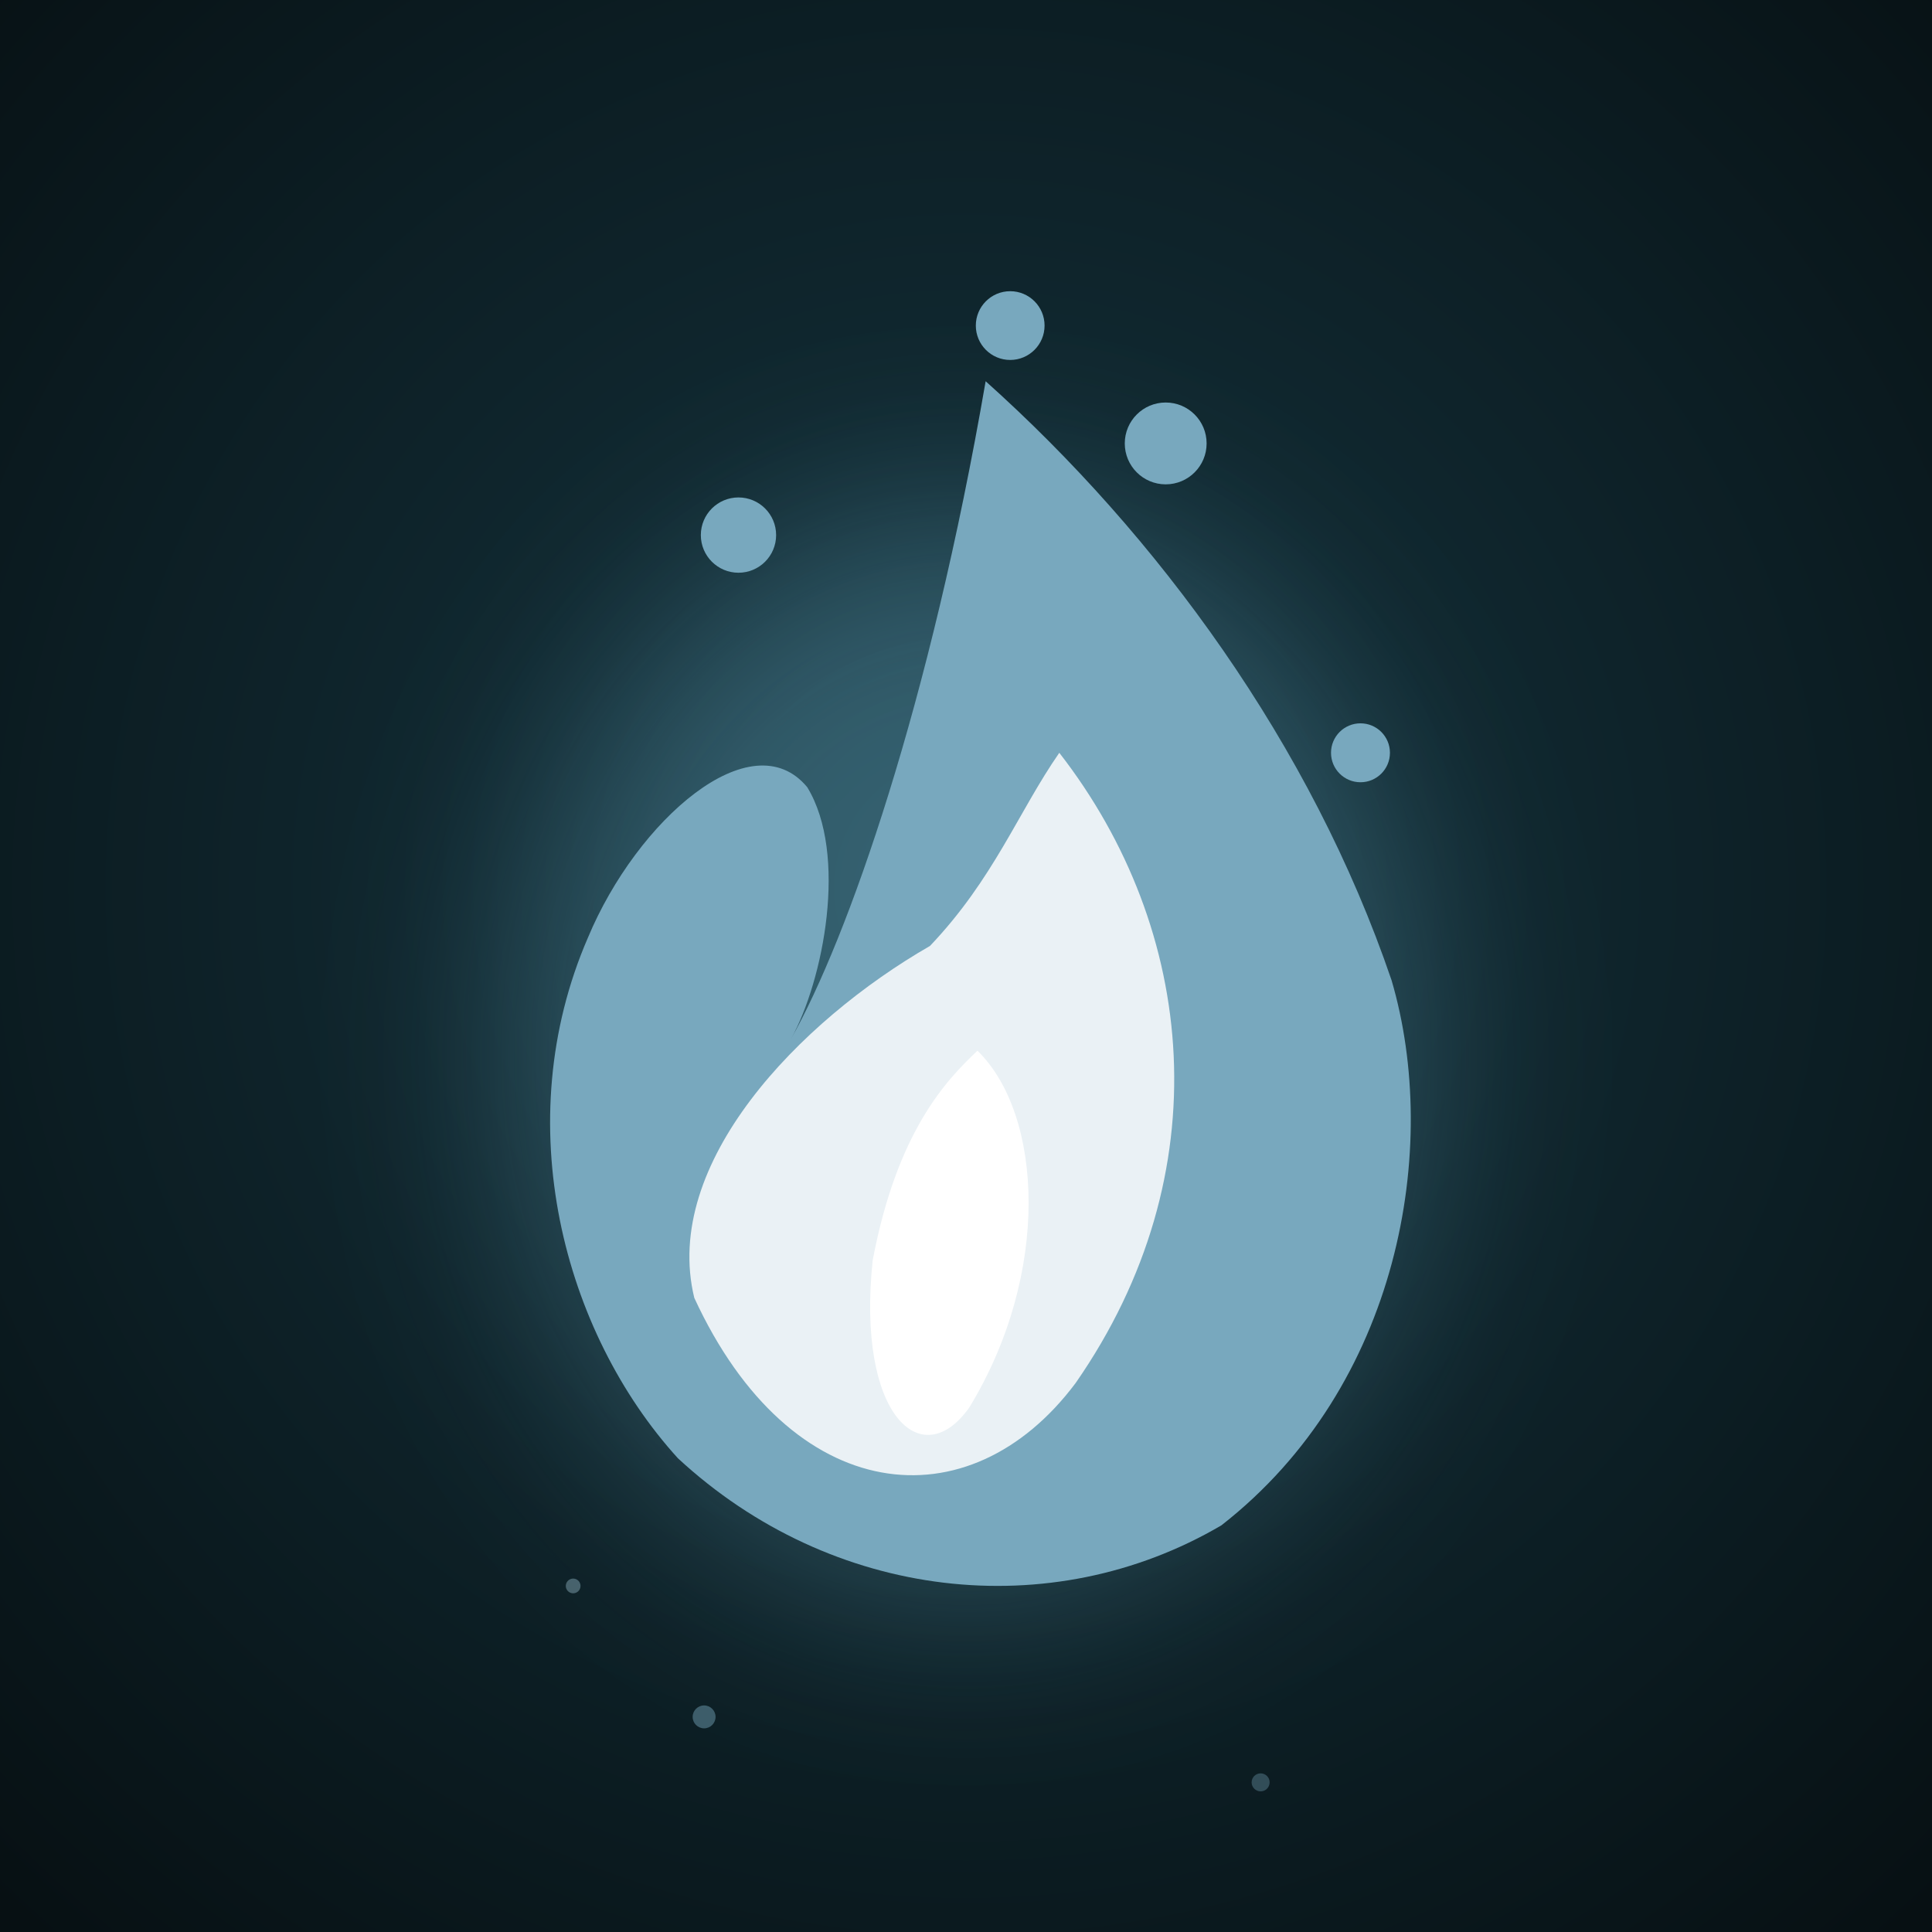
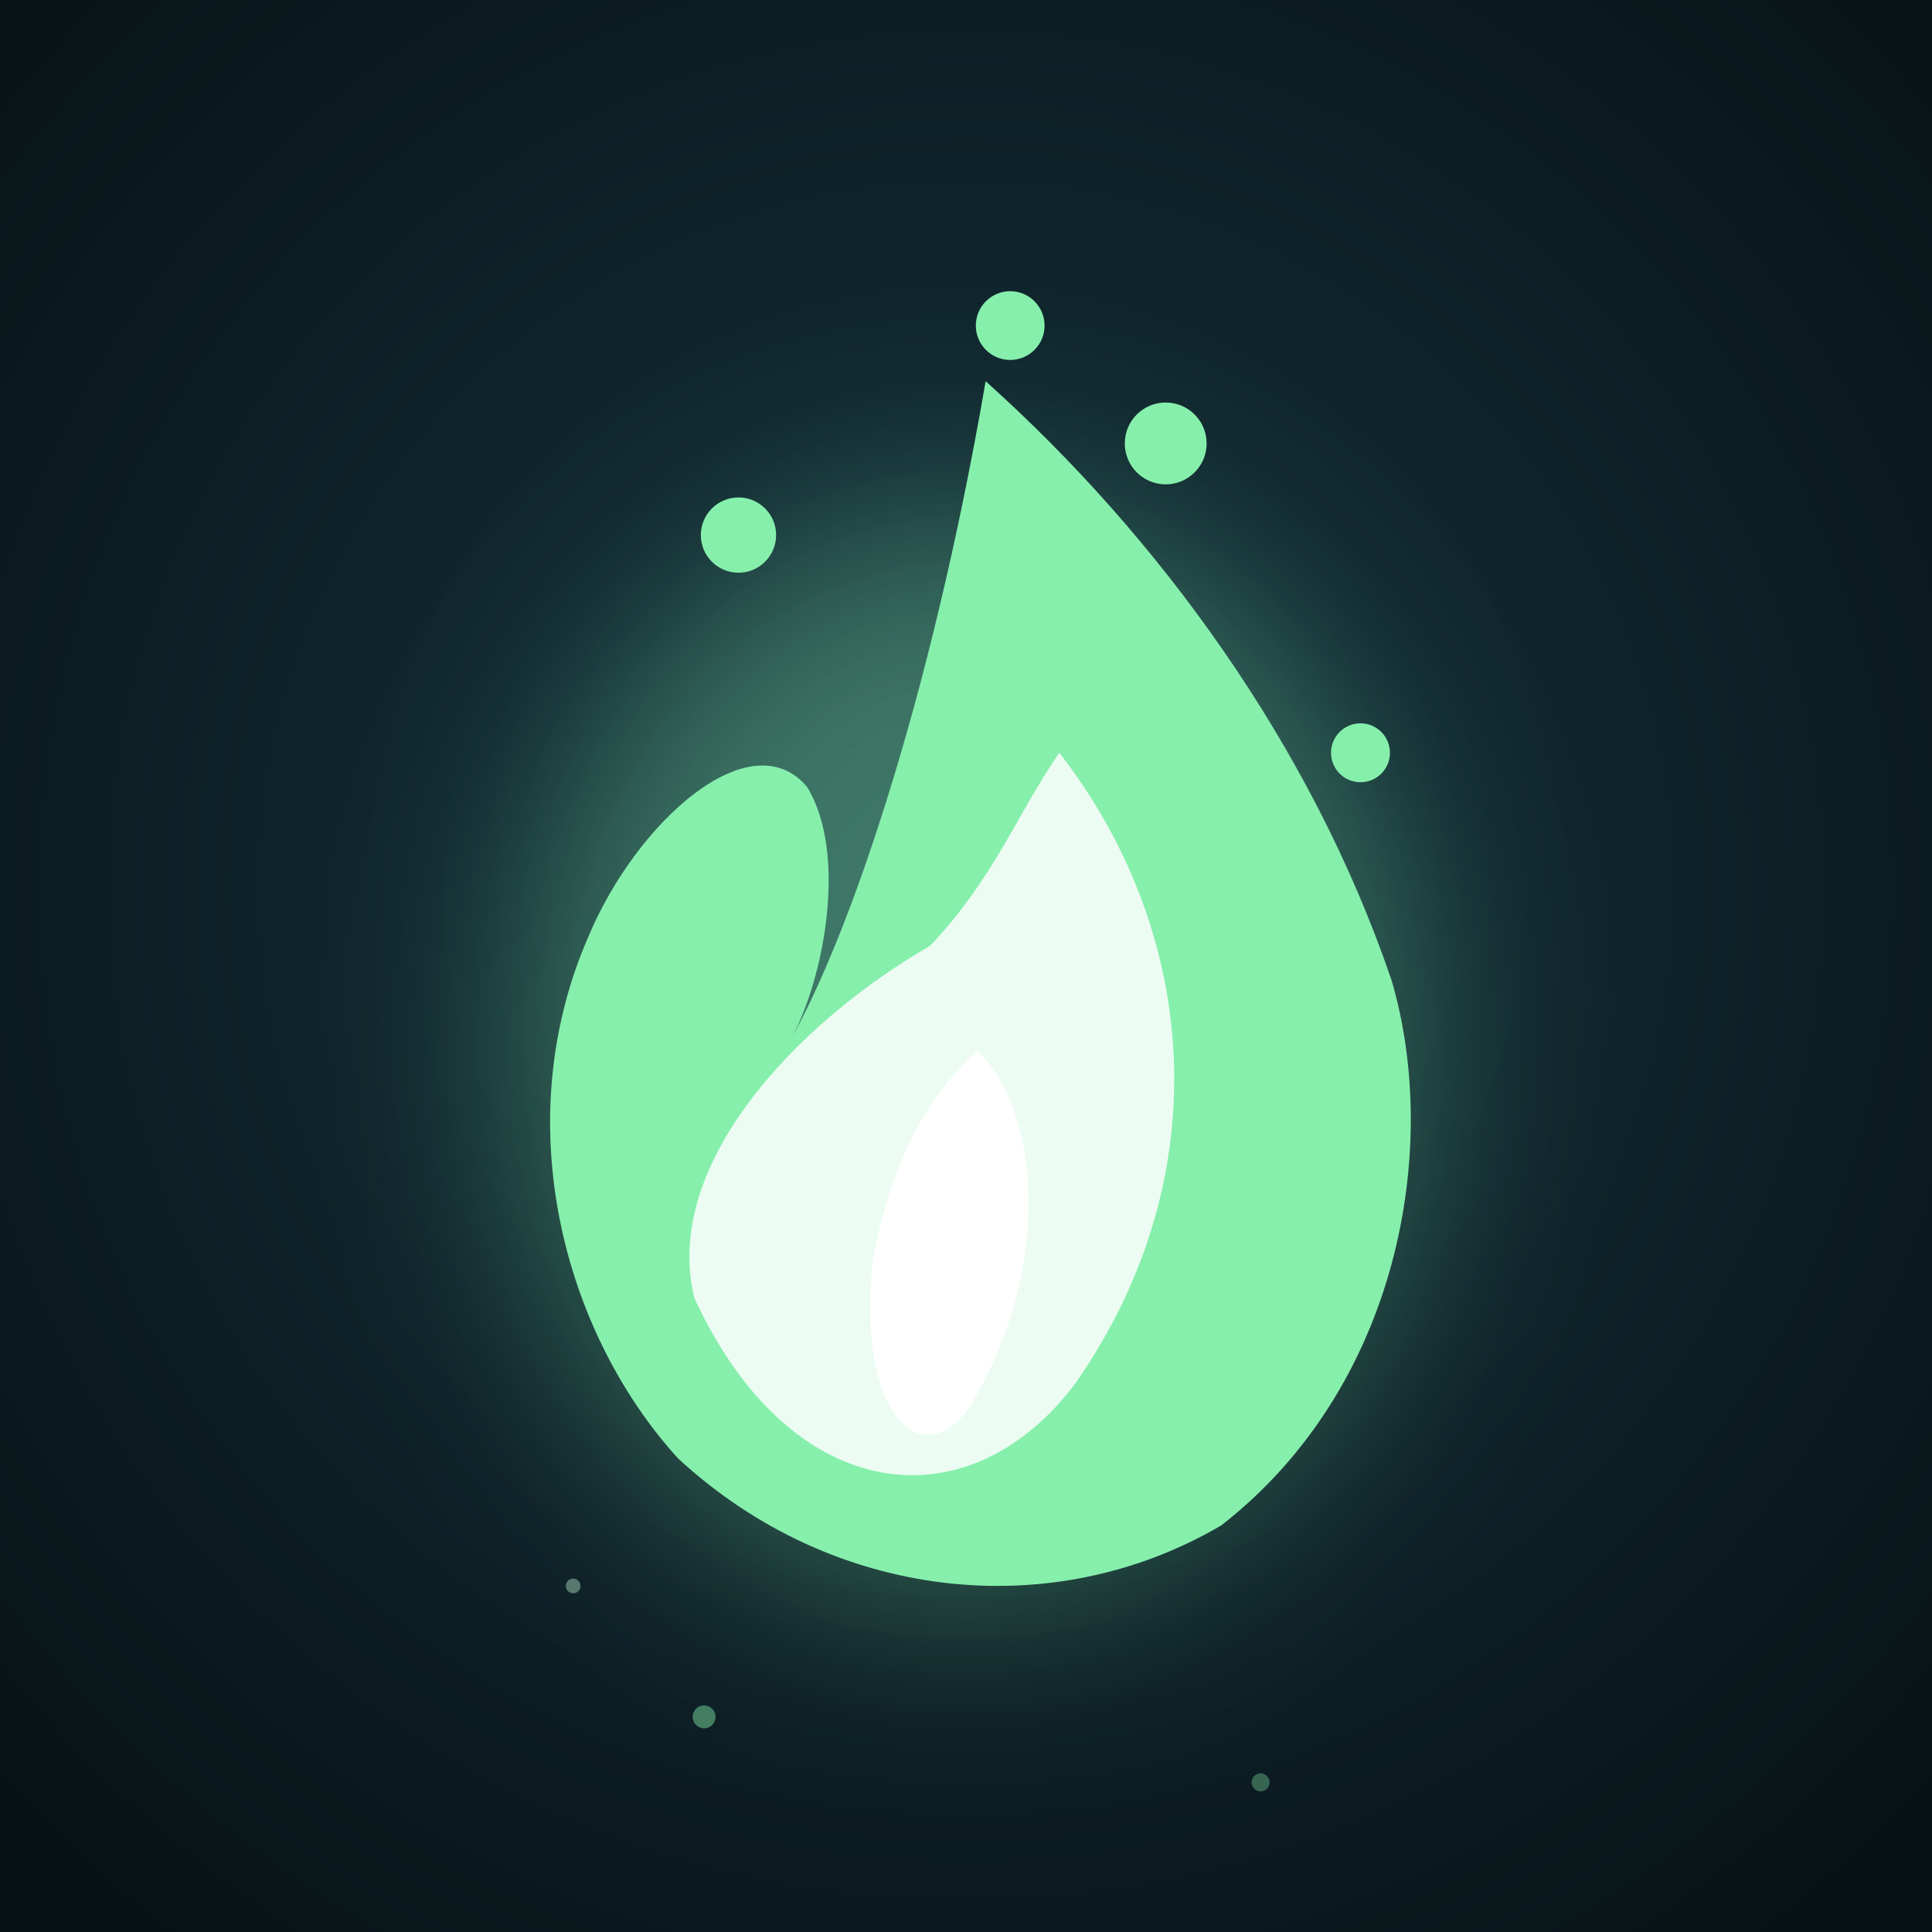
<svg xmlns="http://www.w3.org/2000/svg" width="1080" height="1080" viewBox="0 0 1080 1080">
  <defs>
    <radialGradient id="bg" cx="50%" cy="46%" r="72%">
      <stop offset="0%" stop-color="#1a3d49" />
      <stop offset="36%" stop-color="#102830" />
      <stop offset="100%" stop-color="#071013" />
    </radialGradient>
    <filter id="glow" x="-80%" y="-80%" width="260%" height="260%">
      <feGaussianBlur stdDeviation="54" />
    </filter>
  </defs>
  <rect width="1080" height="1080" fill="#071013" />
  <rect width="1080" height="1080" fill="url(#bg)" />
-   <ellipse cx="540" cy="590" rx="250" ry="300" fill="#69aac1" opacity="0.34" filter="url(#glow)" />
+   <ellipse cx="540" cy="590" rx="250" ry="300" fill="#86efac" opacity="0.34" filter="url(#glow)" />
  <g transform="translate(540 548) scale(9.15) translate(-32 -41)">
-     <path fill="#78A8BE" d="M33.2 4.4C43.7 13.8 53.1 26.6 58 41C61 51.2 58.5 65.8 47.6 74.3C37.2 80.4 23.8 78.9 14.4 70.2C7.4 62.5 4 49.7 8.9 38.4C11.9 31.2 18.9 25.1 22.3 29.2C24.8 33.3 23.3 41 21.3 44.6C24.8 38.4 29.8 24.1 33.2 4.4Z" />
+     <path fill="#86efac" d="M33.2 4.4C43.7 13.8 53.1 26.6 58 41C61 51.2 58.5 65.8 47.6 74.3C37.2 80.4 23.8 78.9 14.4 70.2C7.4 62.5 4 49.7 8.9 38.4C11.9 31.2 18.9 25.1 22.3 29.2C24.8 33.3 23.3 41 21.3 44.6C24.8 38.4 29.8 24.1 33.2 4.4Z" />
    <path fill="#ffffff" fill-opacity="0.84" d="M37.7 27.1C46.1 37.9 47.6 52.8 38.7 65.6C32.2 74.3 21.3 73.2 15.4 60.4C13.4 52.2 21.8 43.5 29.8 38.9C33.7 34.8 35.2 30.7 37.7 27.1Z" />
    <path fill="#ffffff" d="M32.7 45.3C36.7 49.2 37.2 58.9 32.2 67.1C29.3 71.2 25.3 67.6 26.3 58.1C27.8 50.2 30.8 47.1 32.7 45.3Z" />
-     <circle cx="34.7" cy="1" r="2.1" fill="#78A8BE" />
-     <circle cx="44.2" cy="8.2" r="2.5" fill="#78A8BE" />
-     <circle cx="18.1" cy="13.8" r="2.3" fill="#78A8BE" />
-     <circle cx="56.1" cy="27.1" r="1.8" fill="#78A8BE" />
-     <circle cx="16" cy="86" r="0.7" fill="#78A8BE" opacity="0.45" />
-     <circle cx="50" cy="90" r="0.55" fill="#78A8BE" opacity="0.35" />
-     <circle cx="8" cy="78" r="0.45" fill="#9ec4d2" opacity="0.4" />
+     <circle cx="34.7" cy="1" r="2.1" fill="#86efac" />
+     <circle cx="44.2" cy="8.2" r="2.5" fill="#86efac" />
+     <circle cx="18.1" cy="13.8" r="2.3" fill="#86efac" />
+     <circle cx="56.1" cy="27.1" r="1.8" fill="#86efac" />
+     <circle cx="16" cy="86" r="0.7" fill="#86efac" opacity="0.45" />
+     <circle cx="50" cy="90" r="0.55" fill="#86efac" opacity="0.35" />
+     <circle cx="8" cy="78" r="0.45" fill="#c6f7d6" opacity="0.4" />
  </g>
</svg>
